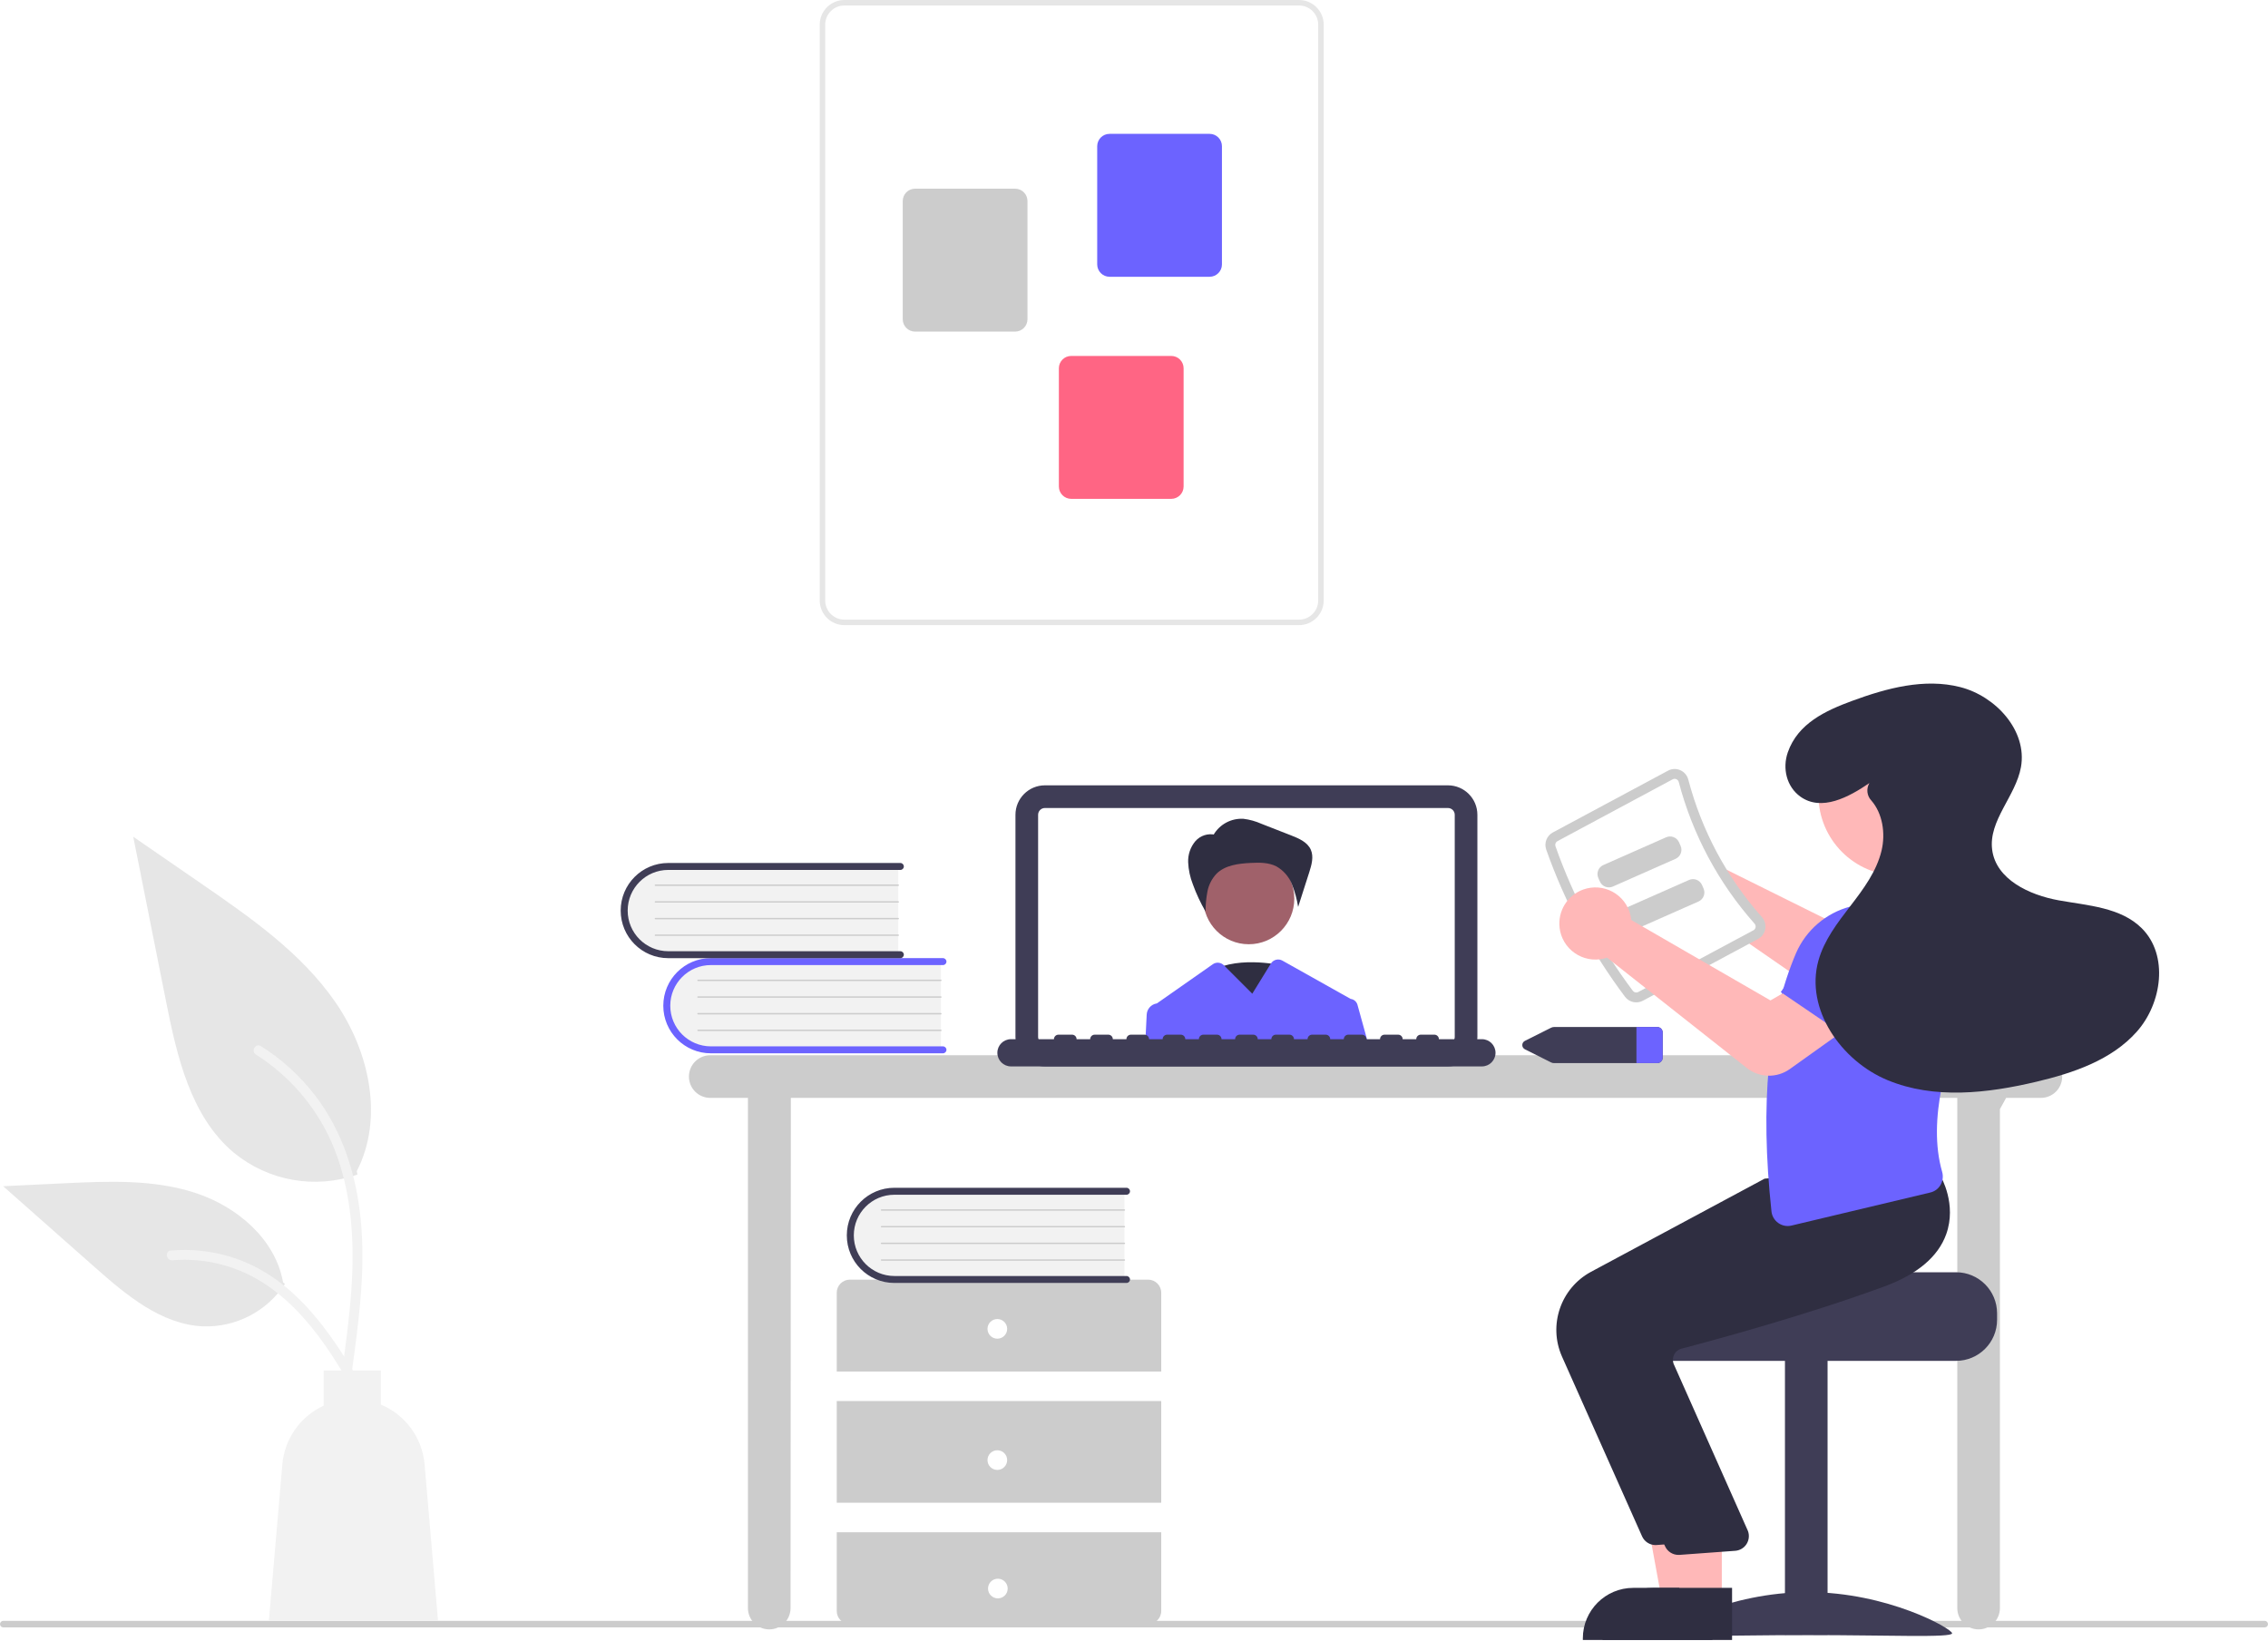
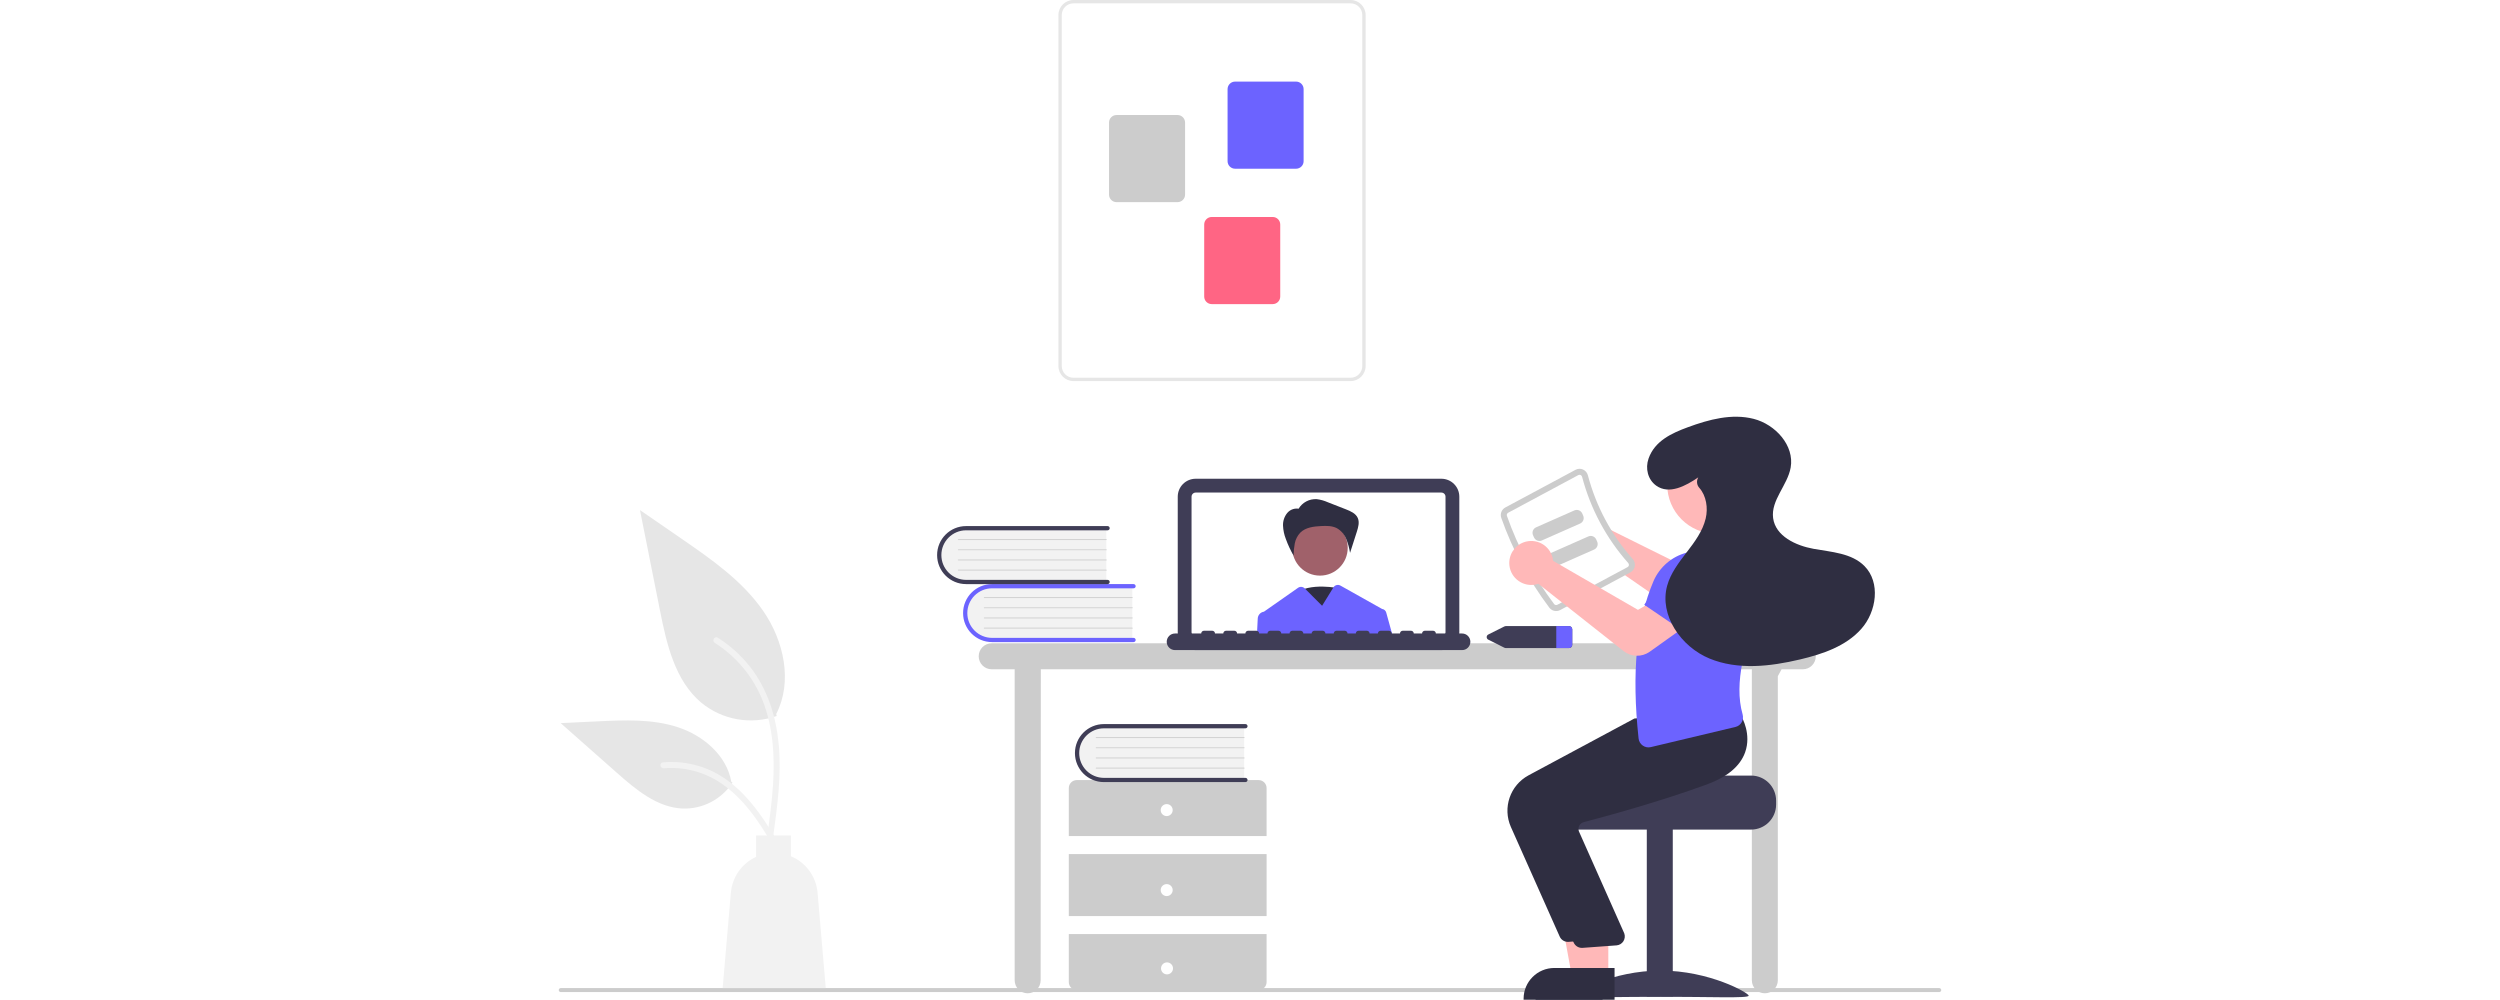
- <svg xmlns="http://www.w3.org/2000/svg" width="300pt" height="217pt" viewBox="0 0 300 217" version="1.1">
+ <svg xmlns="http://www.w3.org/2000/svg" width="600pt" height="240pt" viewBox="0 0 300 217" version="1.1">
  <g id="surface1">
    <path style=" stroke:none;fill-rule:nonzero;fill:rgb(80%,80%,80%);fill-opacity:1;" d="M 299.566 215.281 L 0.434 215.281 C 0.195 215.281 0 215.09 0 214.848 C 0 214.609 0.195 214.414 0.434 214.414 L 299.566 214.414 C 299.805 214.414 300 214.609 300 214.848 C 300 215.09 299.805 215.281 299.566 215.281 Z M 299.566 215.281 " />
    <path style=" stroke:none;fill-rule:nonzero;fill:rgb(80%,80%,80%);fill-opacity:1;" d="M 269.957 139.594 L 93.945 139.594 C 92.391 139.594 91.129 140.855 91.129 142.414 C 91.129 143.973 92.391 145.234 93.945 145.234 L 98.934 145.234 L 98.934 212.723 C 98.934 214.281 100.195 215.543 101.75 215.543 C 103.309 215.543 104.57 214.281 104.57 212.723 L 104.609 145.234 L 258.902 145.234 L 258.902 212.723 C 258.902 214.281 260.164 215.543 261.723 215.543 C 263.277 215.543 264.539 214.281 264.539 212.723 L 264.539 146.723 L 265.359 145.234 L 269.957 145.234 C 271.516 145.234 272.777 143.973 272.777 142.414 C 272.777 140.855 271.516 139.594 269.957 139.594 Z M 269.957 139.594 " />
    <path style=" stroke:none;fill-rule:nonzero;fill:rgb(24.706%,23.922%,33.725%);fill-opacity:1;" d="M 191.527 141.07 L 138.215 141.07 C 136.062 141.066 134.32 139.324 134.32 137.172 L 134.32 107.785 C 134.32 105.633 136.062 103.891 138.215 103.887 L 191.527 103.887 C 193.68 103.891 195.422 105.633 195.422 107.785 L 195.422 137.172 C 195.422 139.324 193.68 141.066 191.527 141.07 Z M 191.527 141.07 " />
    <path style=" stroke:none;fill-rule:nonzero;fill:rgb(100%,100%,100%);fill-opacity:1;" d="M 191.527 106.887 L 138.215 106.887 C 137.719 106.887 137.316 107.289 137.316 107.785 L 137.316 137.172 C 137.316 137.668 137.719 138.07 138.215 138.07 L 191.527 138.07 C 192.023 138.07 192.426 137.668 192.426 137.172 L 192.426 107.785 C 192.426 107.289 192.023 106.887 191.527 106.887 Z M 191.527 106.887 " />
    <path style=" stroke:none;fill-rule:nonzero;fill:rgb(18.431%,18.039%,25.49%);fill-opacity:1;" d="M 169.418 127.691 C 169.418 127.691 163.035 126.219 159.527 128.918 C 156.016 131.617 163.992 137.754 163.992 137.754 Z M 169.418 127.691 " />
    <path style=" stroke:none;fill-rule:nonzero;fill:rgb(62.745%,38.039%,41.569%);fill-opacity:1;" d="M 171.203 118.883 C 171.203 122.211 168.508 124.91 165.184 124.91 C 161.859 124.91 159.164 122.211 159.164 118.883 C 159.164 115.555 161.859 112.855 165.184 112.855 C 168.508 112.855 171.203 115.555 171.203 118.883 Z M 171.203 118.883 " />
    <path style=" stroke:none;fill-rule:nonzero;fill:rgb(18.431%,18.039%,25.49%);fill-opacity:1;" d="M 160.527 110.422 C 161.348 109.031 162.875 108.219 164.484 108.316 C 165.312 108.418 166.117 108.645 166.875 108.984 L 170.812 110.523 C 171.832 110.922 172.945 111.406 173.387 112.406 C 173.797 113.336 173.492 114.41 173.184 115.379 L 171.711 119.973 C 171.547 118.934 171.266 117.914 170.875 116.938 C 170.477 115.953 169.758 115.133 168.836 114.609 C 167.812 114.086 166.609 114.094 165.461 114.152 C 163.836 114.23 162.066 114.438 160.914 115.582 C 160.301 116.234 159.883 117.047 159.715 117.926 C 159.547 118.801 159.465 119.688 159.465 120.578 C 158.797 119.434 158.234 118.227 157.785 116.98 C 157.418 116.051 157.207 115.066 157.164 114.066 C 157.125 113.059 157.457 112.07 158.102 111.293 C 158.766 110.52 159.812 110.188 160.801 110.441 Z M 160.527 110.422 " />
    <path style=" stroke:none;fill-rule:nonzero;fill:rgb(42.353%,38.824%,100%);fill-opacity:1;" d="M 179.559 132.918 C 179.445 132.504 179.09 132.195 178.66 132.141 C 178.648 132.133 178.633 132.121 178.617 132.117 L 169.629 127.074 C 169.098 126.773 168.422 126.949 168.102 127.469 L 165.645 131.453 L 161.941 127.746 L 161.883 127.688 C 161.488 127.293 160.871 127.238 160.418 127.559 L 153.031 132.734 C 153.02 132.734 153.004 132.742 152.992 132.742 C 152.266 132.863 151.719 133.473 151.68 134.211 L 151.488 138.07 L 180.984 138.07 Z M 179.559 132.918 " />
    <path style=" stroke:none;fill-rule:nonzero;fill:rgb(24.706%,23.922%,33.725%);fill-opacity:1;" d="M 196.023 137.469 L 190.332 137.469 C 190.332 137.141 190.062 136.871 189.73 136.871 L 187.934 136.871 C 187.605 136.871 187.336 137.141 187.336 137.469 L 185.539 137.469 C 185.539 137.141 185.27 136.871 184.941 136.871 L 183.141 136.871 C 182.812 136.871 182.543 137.141 182.543 137.469 L 180.746 137.469 C 180.746 137.141 180.477 136.871 180.148 136.871 L 178.352 136.871 C 178.02 136.871 177.75 137.141 177.75 137.469 L 175.953 137.469 C 175.953 137.141 175.688 136.871 175.355 136.871 L 173.559 136.871 C 173.227 136.871 172.957 137.141 172.957 137.469 L 171.16 137.469 C 171.16 137.141 170.895 136.871 170.562 136.871 L 168.766 136.871 C 168.434 136.871 168.168 137.141 168.168 137.469 L 166.367 137.469 C 166.367 137.141 166.102 136.871 165.77 136.871 L 163.973 136.871 C 163.641 136.871 163.375 137.141 163.375 137.469 L 161.578 137.469 C 161.578 137.141 161.309 136.871 160.977 136.871 L 159.18 136.871 C 158.848 136.871 158.582 137.141 158.582 137.469 L 156.785 137.469 C 156.785 137.141 156.516 136.871 156.184 136.871 L 154.387 136.871 C 154.059 136.871 153.789 137.141 153.789 137.469 L 151.992 137.469 C 151.992 137.141 151.723 136.871 151.395 136.871 L 149.594 136.871 C 149.266 136.871 148.996 137.141 148.996 137.469 L 147.199 137.469 C 147.199 137.141 146.93 136.871 146.602 136.871 L 144.805 136.871 C 144.473 136.871 144.203 137.141 144.203 137.469 L 142.406 137.469 C 142.406 137.141 142.137 136.871 141.809 136.871 L 140.012 136.871 C 139.68 136.871 139.41 137.141 139.41 137.469 L 133.719 137.469 C 132.73 137.473 131.926 138.277 131.926 139.27 C 131.926 140.262 132.73 141.066 133.719 141.07 L 196.023 141.07 C 197.016 141.07 197.82 140.262 197.82 139.27 C 197.82 138.277 197.016 137.469 196.023 137.469 Z M 196.023 137.469 " />
    <path style=" stroke:none;fill-rule:nonzero;fill:rgb(94.902%,94.902%,94.902%);fill-opacity:1;" d="M 124.457 127.023 L 124.457 138.969 L 94.559 138.969 C 92.379 139.043 90.328 137.922 89.215 136.043 C 88.102 134.164 88.102 131.828 89.215 129.949 C 90.328 128.066 92.379 126.945 94.559 127.023 Z M 124.457 127.023 " />
    <path style=" stroke:none;fill-rule:nonzero;fill:rgb(42.353%,38.824%,100%);fill-opacity:1;" d="M 125.191 138.875 C 125.191 139.129 124.984 139.336 124.73 139.336 L 94.027 139.336 C 90.555 139.336 87.738 136.52 87.738 133.043 C 87.738 129.566 90.555 126.746 94.027 126.746 L 124.73 126.746 C 124.984 126.746 125.191 126.953 125.191 127.207 C 125.191 127.461 124.984 127.664 124.73 127.664 L 94.027 127.664 C 91.062 127.668 88.66 130.074 88.66 133.043 C 88.66 136.008 91.062 138.414 94.027 138.418 L 124.73 138.418 C 124.984 138.418 125.191 138.621 125.191 138.875 Z M 125.191 138.875 " />
    <path style=" stroke:none;fill-rule:nonzero;fill:rgb(80%,80%,80%);fill-opacity:1;" d="M 124.457 129.777 L 92.328 129.777 C 92.297 129.781 92.266 129.762 92.25 129.734 C 92.23 129.703 92.23 129.668 92.25 129.641 C 92.266 129.613 92.297 129.594 92.328 129.594 L 124.457 129.594 C 124.508 129.598 124.547 129.637 124.547 129.688 C 124.547 129.738 124.508 129.777 124.457 129.777 Z M 124.457 129.777 " />
    <path style=" stroke:none;fill-rule:nonzero;fill:rgb(80%,80%,80%);fill-opacity:1;" d="M 124.457 131.984 L 92.328 131.984 C 92.297 131.984 92.266 131.969 92.25 131.938 C 92.23 131.91 92.23 131.875 92.25 131.848 C 92.266 131.816 92.297 131.801 92.328 131.801 L 124.457 131.801 C 124.508 131.801 124.547 131.844 124.547 131.895 C 124.547 131.941 124.508 131.984 124.457 131.984 Z M 124.457 131.984 " />
    <path style=" stroke:none;fill-rule:nonzero;fill:rgb(80%,80%,80%);fill-opacity:1;" d="M 124.457 134.191 L 92.328 134.191 C 92.297 134.191 92.266 134.172 92.25 134.145 C 92.23 134.117 92.23 134.082 92.25 134.051 C 92.266 134.023 92.297 134.008 92.328 134.008 L 124.457 134.008 C 124.508 134.008 124.547 134.047 124.547 134.098 C 124.547 134.148 124.508 134.191 124.457 134.191 Z M 124.457 134.191 " />
    <path style=" stroke:none;fill-rule:nonzero;fill:rgb(80%,80%,80%);fill-opacity:1;" d="M 124.457 136.395 L 92.328 136.395 C 92.297 136.395 92.266 136.379 92.25 136.352 C 92.23 136.32 92.23 136.285 92.25 136.258 C 92.266 136.23 92.297 136.211 92.328 136.211 L 124.457 136.211 C 124.508 136.211 124.547 136.254 124.547 136.305 C 124.547 136.355 124.508 136.395 124.457 136.395 Z M 124.457 136.395 " />
    <path style=" stroke:none;fill-rule:nonzero;fill:rgb(94.902%,94.902%,94.902%);fill-opacity:1;" d="M 118.82 114.438 L 118.82 126.383 L 88.922 126.383 C 86.742 126.457 84.695 125.336 83.582 123.457 C 82.469 121.578 82.469 119.242 83.582 117.359 C 84.695 115.48 86.742 114.359 88.922 114.438 Z M 118.82 114.438 " />
    <path style=" stroke:none;fill-rule:nonzero;fill:rgb(24.706%,23.922%,33.725%);fill-opacity:1;" d="M 119.555 126.289 C 119.555 126.543 119.348 126.75 119.098 126.75 L 88.391 126.75 C 84.918 126.75 82.102 123.934 82.102 120.457 C 82.102 116.98 84.918 114.16 88.391 114.16 L 119.098 114.16 C 119.348 114.16 119.555 114.367 119.555 114.621 C 119.555 114.875 119.348 115.078 119.098 115.078 L 88.391 115.078 C 85.426 115.082 83.027 117.488 83.027 120.457 C 83.027 123.422 85.426 125.828 88.391 125.832 L 119.098 125.832 C 119.348 125.832 119.555 126.035 119.555 126.289 Z M 119.555 126.289 " />
    <path style=" stroke:none;fill-rule:nonzero;fill:rgb(80%,80%,80%);fill-opacity:1;" d="M 118.82 117.191 L 86.691 117.191 C 86.66 117.195 86.629 117.176 86.613 117.148 C 86.598 117.117 86.598 117.082 86.613 117.055 C 86.629 117.027 86.66 117.008 86.691 117.008 L 118.82 117.008 C 118.871 117.008 118.91 117.051 118.91 117.102 C 118.91 117.152 118.871 117.191 118.82 117.191 Z M 118.82 117.191 " />
    <path style=" stroke:none;fill-rule:nonzero;fill:rgb(80%,80%,80%);fill-opacity:1;" d="M 118.82 119.398 L 86.691 119.398 C 86.66 119.398 86.629 119.383 86.613 119.352 C 86.598 119.324 86.598 119.289 86.613 119.262 C 86.629 119.23 86.66 119.215 86.691 119.215 L 118.82 119.215 C 118.871 119.215 118.91 119.258 118.91 119.309 C 118.91 119.355 118.871 119.398 118.82 119.398 Z M 118.82 119.398 " />
    <path style=" stroke:none;fill-rule:nonzero;fill:rgb(80%,80%,80%);fill-opacity:1;" d="M 118.82 121.605 L 86.691 121.605 C 86.66 121.605 86.629 121.586 86.613 121.559 C 86.598 121.531 86.598 121.496 86.613 121.465 C 86.629 121.438 86.66 121.422 86.691 121.422 L 118.82 121.422 C 118.871 121.422 118.91 121.461 118.91 121.512 C 118.91 121.562 118.871 121.605 118.82 121.605 Z M 118.82 121.605 " />
    <path style=" stroke:none;fill-rule:nonzero;fill:rgb(80%,80%,80%);fill-opacity:1;" d="M 118.82 123.809 L 86.691 123.809 C 86.66 123.809 86.629 123.793 86.613 123.766 C 86.598 123.734 86.598 123.699 86.613 123.672 C 86.629 123.645 86.66 123.625 86.691 123.625 L 118.82 123.625 C 118.871 123.625 118.91 123.668 118.91 123.719 C 118.91 123.77 118.871 123.809 118.82 123.809 Z M 118.82 123.809 " />
    <path style=" stroke:none;fill-rule:nonzero;fill:rgb(80%,80%,80%);fill-opacity:1;" d="M 153.602 181.43 L 153.602 171.016 C 153.602 170.055 152.824 169.277 151.867 169.277 L 112.414 169.277 C 111.457 169.277 110.68 170.055 110.68 171.016 L 110.68 181.43 Z M 153.602 181.43 " />
    <path style=" stroke:none;fill-rule:nonzero;fill:rgb(80%,80%,80%);fill-opacity:1;" d="M 110.68 185.336 L 153.602 185.336 L 153.602 198.789 L 110.68 198.789 Z M 110.68 185.336 " />
    <path style=" stroke:none;fill-rule:nonzero;fill:rgb(80%,80%,80%);fill-opacity:1;" d="M 110.68 202.695 L 110.68 213.113 C 110.68 214.07 111.457 214.848 112.414 214.848 L 151.867 214.848 C 152.824 214.848 153.602 214.07 153.602 213.113 L 153.602 202.695 Z M 110.68 202.695 " />
    <path style=" stroke:none;fill-rule:nonzero;fill:rgb(100%,100%,100%);fill-opacity:1;" d="M 133.223 175.789 C 133.223 176.508 132.641 177.09 131.922 177.09 C 131.203 177.09 130.621 176.508 130.621 175.789 C 130.621 175.07 131.203 174.488 131.922 174.488 C 132.641 174.488 133.223 175.07 133.223 175.789 Z M 133.223 175.789 " />
    <path style=" stroke:none;fill-rule:nonzero;fill:rgb(100%,100%,100%);fill-opacity:1;" d="M 133.223 193.148 C 133.223 193.867 132.641 194.449 131.922 194.449 C 131.203 194.449 130.621 193.867 130.621 193.148 C 130.621 192.43 131.203 191.848 131.922 191.848 C 132.641 191.848 133.223 192.43 133.223 193.148 Z M 133.223 193.148 " />
    <path style=" stroke:none;fill-rule:nonzero;fill:rgb(100%,100%,100%);fill-opacity:1;" d="M 133.293 210.141 C 133.293 210.859 132.711 211.441 131.992 211.441 C 131.273 211.441 130.691 210.859 130.691 210.141 C 130.691 209.422 131.273 208.84 131.992 208.84 C 132.711 208.84 133.293 209.422 133.293 210.141 Z M 133.293 210.141 " />
    <path style=" stroke:none;fill-rule:nonzero;fill:rgb(94.902%,94.902%,94.902%);fill-opacity:1;" d="M 148.734 157.402 L 148.734 169.348 L 118.836 169.348 C 116.656 169.426 114.605 168.305 113.492 166.422 C 112.379 164.543 112.379 162.207 113.492 160.328 C 114.605 158.449 116.656 157.328 118.836 157.402 Z M 148.734 157.402 " />
    <path style=" stroke:none;fill-rule:nonzero;fill:rgb(24.706%,23.922%,33.725%);fill-opacity:1;" d="M 149.469 169.258 C 149.469 169.512 149.262 169.715 149.008 169.715 L 118.305 169.715 C 114.828 169.719 112.012 166.898 112.012 163.422 C 112.012 159.941 114.828 157.125 118.305 157.125 L 149.008 157.125 C 149.262 157.125 149.469 157.332 149.469 157.586 C 149.469 157.84 149.262 158.047 149.008 158.047 L 118.305 158.047 C 115.34 158.047 112.938 160.453 112.938 163.422 C 112.938 166.387 115.34 168.793 118.305 168.797 L 149.008 168.797 C 149.262 168.797 149.469 169.004 149.469 169.258 Z M 149.469 169.258 " />
    <path style=" stroke:none;fill-rule:nonzero;fill:rgb(80%,80%,80%);fill-opacity:1;" d="M 148.734 160.16 L 116.605 160.16 C 116.574 160.16 116.543 160.141 116.527 160.113 C 116.508 160.086 116.508 160.051 116.527 160.02 C 116.543 159.992 116.574 159.977 116.605 159.977 L 148.734 159.977 C 148.785 159.977 148.824 160.016 148.824 160.066 C 148.824 160.117 148.785 160.16 148.734 160.16 Z M 148.734 160.16 " />
    <path style=" stroke:none;fill-rule:nonzero;fill:rgb(80%,80%,80%);fill-opacity:1;" d="M 148.734 162.363 L 116.605 162.363 C 116.574 162.363 116.543 162.348 116.527 162.32 C 116.508 162.289 116.508 162.254 116.527 162.227 C 116.543 162.199 116.574 162.18 116.605 162.18 L 148.734 162.18 C 148.785 162.18 148.824 162.223 148.824 162.273 C 148.824 162.324 148.785 162.363 148.734 162.363 Z M 148.734 162.363 " />
    <path style=" stroke:none;fill-rule:nonzero;fill:rgb(80%,80%,80%);fill-opacity:1;" d="M 148.734 164.57 L 116.605 164.57 C 116.574 164.57 116.543 164.555 116.527 164.523 C 116.508 164.496 116.508 164.461 116.527 164.434 C 116.543 164.402 116.574 164.387 116.605 164.387 L 148.734 164.387 C 148.785 164.387 148.824 164.426 148.824 164.477 C 148.824 164.527 148.785 164.57 148.734 164.57 Z M 148.734 164.57 " />
    <path style=" stroke:none;fill-rule:nonzero;fill:rgb(80%,80%,80%);fill-opacity:1;" d="M 148.734 166.777 L 116.605 166.777 C 116.574 166.777 116.543 166.758 116.527 166.73 C 116.508 166.703 116.508 166.664 116.527 166.637 C 116.543 166.609 116.574 166.59 116.605 166.59 L 148.734 166.59 C 148.785 166.594 148.824 166.633 148.824 166.684 C 148.824 166.734 148.785 166.773 148.734 166.777 Z M 148.734 166.777 " />
    <path style=" stroke:none;fill-rule:nonzero;fill:rgb(90.196%,90.196%,90.196%);fill-opacity:1;" d="M 108.43 79.43 L 108.43 3.266 C 108.43 1.461 109.891 0.004 111.691 0 L 171.832 0 C 173.633 0.004 175.09 1.461 175.094 3.266 L 175.094 79.43 C 175.09 81.234 173.633 82.695 171.832 82.695 L 111.691 82.695 C 109.891 82.695 108.43 81.234 108.43 79.43 Z M 111.691 0.727 C 110.289 0.727 109.156 1.863 109.152 3.266 L 109.152 79.43 C 109.156 80.832 110.289 81.969 111.691 81.969 L 171.832 81.969 C 173.234 81.969 174.367 80.832 174.367 79.43 L 174.367 3.266 C 174.367 1.863 173.234 0.727 171.832 0.727 Z M 111.691 0.727 " />
    <path style=" stroke:none;fill-rule:nonzero;fill:rgb(42.353%,38.824%,100%);fill-opacity:1;" d="M 145.133 34.98 L 145.133 19.34 C 145.137 18.438 145.863 17.707 146.766 17.707 L 160.004 17.707 C 160.902 17.707 161.633 18.438 161.633 19.34 L 161.633 34.98 C 161.633 35.879 160.902 36.609 160.004 36.613 L 146.766 36.613 C 145.863 36.609 145.137 35.879 145.133 34.98 Z M 145.133 34.98 " />
    <path style=" stroke:none;fill-rule:nonzero;fill:rgb(80%,80%,80%);fill-opacity:1;" d="M 119.41 42.234 L 119.41 26.594 C 119.41 25.691 120.141 24.961 121.039 24.961 L 134.277 24.961 C 135.18 24.961 135.91 25.691 135.91 26.594 L 135.91 42.234 C 135.91 43.133 135.18 43.863 134.277 43.867 L 121.039 43.867 C 120.141 43.863 119.41 43.133 119.41 42.234 Z M 119.41 42.234 " />
    <path style=" stroke:none;fill-rule:nonzero;fill:rgb(100%,39.608%,51.765%);fill-opacity:1;" d="M 140.062 64.359 L 140.062 48.719 C 140.062 47.816 140.793 47.086 141.691 47.086 L 154.93 47.086 C 155.832 47.086 156.559 47.816 156.562 48.719 L 156.562 64.359 C 156.559 65.258 155.832 65.988 154.93 65.992 L 141.691 65.992 C 140.793 65.988 140.062 65.258 140.062 64.359 Z M 140.062 64.359 " />
    <path style=" stroke:none;fill-rule:nonzero;fill:rgb(24.706%,23.922%,33.725%);fill-opacity:1;" d="M 219.176 135.859 L 205.555 135.859 C 205.426 135.859 205.297 135.891 205.18 135.949 L 201.742 137.672 C 201.512 137.77 201.359 137.996 201.359 138.246 C 201.359 138.5 201.512 138.727 201.742 138.824 L 205.18 140.547 C 205.297 140.605 205.426 140.637 205.555 140.633 L 219.176 140.633 C 219.566 140.656 219.902 140.363 219.93 139.969 L 219.93 136.523 C 219.902 136.133 219.566 135.84 219.176 135.859 Z M 219.176 135.859 " />
    <path style=" stroke:none;fill-rule:nonzero;fill:rgb(42.353%,38.824%,100%);fill-opacity:1;" d="M 219.93 136.523 L 219.93 139.969 C 219.902 140.363 219.566 140.656 219.176 140.633 L 216.461 140.633 L 216.461 135.859 L 219.176 135.859 C 219.566 135.84 219.902 136.133 219.93 136.523 Z M 219.93 136.523 " />
    <path style=" stroke:none;fill-rule:nonzero;fill:rgb(100%,72.157%,72.157%);fill-opacity:1;" d="M 219.07 110.082 C 220.32 109.543 221.738 109.562 222.973 110.133 C 224.203 110.707 225.133 111.781 225.527 113.082 C 225.59 113.285 225.633 113.496 225.668 113.703 L 244.715 123.16 L 249.121 120.234 L 254.609 126.559 L 247.875 132.031 C 246.215 133.371 243.871 133.461 242.109 132.254 L 222.785 118.875 C 222.641 118.934 222.492 118.988 222.344 119.035 C 221.043 119.43 219.637 119.246 218.477 118.539 C 217.316 117.828 216.516 116.656 216.27 115.32 C 216.234 115.125 216.211 114.934 216.199 114.738 C 216.09 112.738 217.234 110.879 219.07 110.082 Z M 219.07 110.082 " />
    <path style=" stroke:none;fill-rule:nonzero;fill:rgb(24.706%,23.922%,33.725%);fill-opacity:1;" d="M 258.746 168.301 L 237.934 168.301 C 237.934 168.902 216.48 169.387 216.48 169.387 C 216.145 169.641 215.84 169.93 215.566 170.254 C 214.754 171.227 214.309 172.457 214.309 173.727 L 214.309 174.594 C 214.312 177.59 216.738 180.02 219.73 180.02 L 258.746 180.02 C 261.738 180.016 264.164 177.59 264.164 174.594 L 264.164 173.727 C 264.16 170.73 261.738 168.305 258.746 168.301 Z M 258.746 168.301 " />
    <path style=" stroke:none;fill-rule:nonzero;fill:rgb(24.706%,23.922%,33.725%);fill-opacity:1;" d="M 241.742 216.262 L 236.105 216.262 L 236.105 179.805 L 241.742 179.805 Z M 241.742 216.262 " />
    <path style=" stroke:none;fill-rule:nonzero;fill:rgb(24.706%,23.922%,33.725%);fill-opacity:1;" d="M 220.066 216.062 C 220.066 216.672 228.605 216.297 239.141 216.297 C 249.676 216.297 258.215 216.672 258.215 216.062 C 258.215 215.453 249.676 210.617 239.141 210.617 C 228.605 210.617 220.066 215.453 220.066 216.062 Z M 220.066 216.062 " />
    <path style=" stroke:none;fill-rule:nonzero;fill:rgb(100%,72.157%,72.157%);fill-opacity:1;" d="M 225.152 211.789 L 219.84 211.789 L 217.309 197.988 L 225.152 197.988 Z M 225.152 211.789 " />
    <path style=" stroke:none;fill-rule:nonzero;fill:rgb(18.431%,18.039%,25.49%);fill-opacity:1;" d="M 226.508 216.945 L 209.371 216.945 L 209.371 216.73 C 209.371 213.039 212.359 210.051 216.043 210.051 L 226.508 210.051 Z M 226.508 216.945 " />
    <path style=" stroke:none;fill-rule:nonzero;fill:rgb(18.431%,18.039%,25.49%);fill-opacity:1;" d="M 217.203 203.23 L 206.609 179.445 C 204.773 175.289 206.438 170.418 210.43 168.254 L 233.414 155.918 L 243.902 155.023 L 253.574 154.145 L 253.645 154.262 C 253.734 154.414 255.812 158.008 254.41 161.953 C 253.34 164.945 250.566 167.281 246.164 168.898 C 235.883 172.672 224.008 175.898 219.379 177.109 C 218.965 177.215 218.613 177.492 218.418 177.871 C 218.223 178.246 218.191 178.688 218.332 179.086 L 228.176 201.227 C 228.387 201.797 228.316 202.43 227.996 202.941 C 227.672 203.453 227.129 203.789 226.527 203.844 L 219.172 204.379 C 219.109 204.387 219.047 204.391 218.984 204.391 C 218.215 204.387 217.516 203.934 217.203 203.23 Z M 217.203 203.23 " />
    <path style=" stroke:none;fill-rule:nonzero;fill:rgb(100%,72.157%,72.157%);fill-opacity:1;" d="M 227.754 211.789 L 222.441 211.789 L 219.91 197.988 L 227.754 197.988 Z M 227.754 211.789 " />
    <path style=" stroke:none;fill-rule:nonzero;fill:rgb(18.431%,18.039%,25.49%);fill-opacity:1;" d="M 229.109 216.945 L 211.973 216.945 L 211.973 216.73 C 211.973 213.039 214.957 210.051 218.645 210.051 L 229.109 210.051 Z M 229.109 216.945 " />
    <path style=" stroke:none;fill-rule:nonzero;fill:rgb(18.431%,18.039%,25.49%);fill-opacity:1;" d="M 220.238 204.535 L 209.645 180.746 C 207.809 176.59 209.473 171.719 213.465 169.555 L 236.449 157.219 L 246.938 156.324 L 256.609 155.445 L 256.68 155.562 C 256.77 155.715 258.848 159.312 257.441 163.254 C 256.375 166.246 253.602 168.582 249.199 170.199 C 238.918 173.973 227.039 177.199 222.41 178.41 C 221.996 178.516 221.648 178.793 221.453 179.176 C 221.258 179.551 221.227 179.988 221.367 180.391 L 231.211 202.527 C 231.422 203.098 231.352 203.73 231.031 204.246 C 230.707 204.758 230.164 205.09 229.559 205.145 L 222.203 205.684 C 222.145 205.688 222.082 205.691 222.02 205.691 C 221.25 205.691 220.551 205.238 220.238 204.535 Z M 220.238 204.535 " />
    <path style=" stroke:none;fill-rule:nonzero;fill:rgb(80%,80%,80%);fill-opacity:1;" d="M 214.957 131.867 C 210.504 125.938 206.984 119.363 204.52 112.367 C 204.227 111.504 204.598 110.555 205.402 110.121 L 220.637 101.949 C 221.137 101.676 221.734 101.652 222.254 101.883 C 222.781 102.113 223.176 102.574 223.32 103.133 C 225.094 109.875 228.426 116.102 233.051 121.312 C 233.438 121.742 233.602 122.328 233.5 122.895 C 233.402 123.457 233.051 123.941 232.551 124.207 L 217.316 132.379 C 216.508 132.809 215.512 132.594 214.957 131.867 Z M 214.957 131.867 " />
    <path style=" stroke:none;fill-rule:nonzero;fill:rgb(100%,100%,100%);fill-opacity:1;" d="M 215.996 131.086 C 216.164 131.297 216.461 131.359 216.699 131.23 L 231.938 123.059 C 232.086 122.98 232.191 122.836 232.219 122.668 C 232.25 122.492 232.199 122.312 232.078 122.18 C 227.32 116.816 223.887 110.402 222.062 103.465 C 222.02 103.289 221.898 103.145 221.734 103.074 C 221.578 103.004 221.398 103.012 221.25 103.094 L 206.016 111.27 C 205.777 111.398 205.664 111.676 205.746 111.934 C 208.168 118.805 211.625 125.262 215.996 131.086 Z M 215.996 131.086 " />
    <path style=" stroke:none;fill-rule:nonzero;fill:rgb(42.353%,38.824%,100%);fill-opacity:1;" d="M 265.574 129.688 L 253.641 134.227 L 250.73 126.125 C 249.93 123.906 250.848 121.43 252.898 120.266 C 254.973 119.09 257.598 119.602 259.082 121.477 Z M 265.574 129.688 " />
    <path style=" stroke:none;fill-rule:nonzero;fill:rgb(42.353%,38.824%,100%);fill-opacity:1;" d="M 235.223 161.785 C 234.715 161.426 234.387 160.867 234.32 160.246 C 232.793 145.965 233.855 134.785 237.574 126.074 C 238.902 123.031 241.547 120.766 244.758 119.922 L 254.402 119.434 L 254.453 119.457 C 258.922 121.648 261.426 126.516 260.617 131.434 C 257.516 139.617 254.918 148.141 256.898 155.02 C 257.066 155.598 256.988 156.223 256.688 156.746 C 256.395 157.254 255.906 157.617 255.336 157.75 L 236.965 162.125 C 236.363 162.27 235.73 162.145 235.223 161.785 Z M 235.223 161.785 " />
    <path style=" stroke:none;fill-rule:nonzero;fill:rgb(100%,72.157%,72.157%);fill-opacity:1;" d="M 261.832 105.168 C 261.832 111.055 257.062 115.828 251.184 115.828 C 245.301 115.828 240.535 111.055 240.535 105.168 C 240.535 99.281 245.301 94.508 251.184 94.508 C 257.062 94.508 261.832 99.281 261.832 105.168 Z M 261.832 105.168 " />
    <path style=" stroke:none;fill-rule:nonzero;fill:rgb(80%,80%,80%);fill-opacity:1;" d="M 221.637 113.609 L 213.34 117.277 C 212.684 117.566 211.914 117.27 211.625 116.613 L 211.418 116.148 C 211.129 115.488 211.426 114.723 212.082 114.43 L 220.383 110.762 C 221.039 110.473 221.805 110.77 222.098 111.43 L 222.301 111.895 C 222.59 112.551 222.293 113.32 221.637 113.609 Z M 221.637 113.609 " />
    <path style=" stroke:none;fill-rule:nonzero;fill:rgb(80%,80%,80%);fill-opacity:1;" d="M 224.672 119.254 L 216.375 122.922 C 215.715 123.211 214.949 122.91 214.66 122.254 L 214.453 121.789 C 214.164 121.133 214.461 120.363 215.117 120.074 L 223.418 116.406 C 224.074 116.117 224.84 116.414 225.133 117.07 L 225.336 117.535 C 225.625 118.195 225.328 118.961 224.672 119.254 Z M 224.672 119.254 " />
    <path style=" stroke:none;fill-rule:nonzero;fill:rgb(100%,72.157%,72.157%);fill-opacity:1;" d="M 231.07 141.289 L 212.57 126.68 C 212.422 126.73 212.273 126.773 212.121 126.812 C 210.801 127.121 209.41 126.855 208.301 126.078 C 207.18 125.301 206.449 124.078 206.293 122.723 C 206.039 120.516 207.332 118.426 209.418 117.672 C 210.699 117.211 212.113 117.32 213.305 117.969 C 214.5 118.617 215.363 119.746 215.672 121.07 C 215.719 121.281 215.754 121.488 215.773 121.703 L 234.188 132.34 L 238.773 129.695 L 243.848 136.352 L 236.734 141.43 C 235.023 142.641 232.723 142.582 231.07 141.289 Z M 231.07 141.289 " />
    <path style=" stroke:none;fill-rule:nonzero;fill:rgb(42.353%,38.824%,100%);fill-opacity:1;" d="M 246.105 138.422 L 235.551 131.238 L 240.512 124.203 C 241.871 122.273 244.422 121.609 246.551 122.625 C 248.703 123.652 249.789 126.098 249.105 128.387 Z M 246.105 138.422 " />
    <path style=" stroke:none;fill-rule:nonzero;fill:rgb(18.431%,18.039%,25.49%);fill-opacity:1;" d="M 247.281 103.582 C 244.543 105.457 240.949 107.383 238.152 105.387 C 236.32 104.074 235.742 101.648 236.484 99.516 C 237.824 95.684 241.5 94 245.016 92.707 C 249.59 91.023 254.566 89.688 259.285 90.891 C 264.004 92.094 268.176 96.668 267.324 101.469 C 266.637 105.328 263 108.539 263.516 112.426 C 264.035 116.34 268.43 118.398 272.309 119.098 C 276.188 119.797 280.527 120.02 283.316 122.809 C 286.871 126.367 285.984 132.727 282.637 136.484 C 279.293 140.242 274.242 141.945 269.348 143.102 C 262.867 144.637 255.855 145.441 249.695 142.895 C 243.539 140.352 238.746 133.496 240.531 127.074 C 241.285 124.359 243.059 122.066 244.773 119.832 C 246.492 117.598 248.227 115.262 248.883 112.523 C 249.426 110.238 249.023 107.59 247.512 105.875 C 246.945 105.262 246.844 104.352 247.254 103.625 Z M 247.281 103.582 " />
    <path style=" stroke:none;fill-rule:nonzero;fill:rgb(90.196%,90.196%,90.196%);fill-opacity:1;" d="M 47.285 155.371 C 41.707 157.336 35.508 156.242 30.934 152.488 C 25.203 147.676 23.41 139.746 21.949 132.402 C 20.508 125.164 19.066 117.926 17.625 110.688 L 26.676 116.926 C 33.18 121.41 39.836 126.039 44.34 132.539 C 48.848 139.035 50.812 147.902 47.191 154.934 " />
    <path style=" stroke:none;fill-rule:nonzero;fill:rgb(94.902%,94.902%,94.902%);fill-opacity:1;" d="M 46.512 181.664 C 47.43 174.984 48.371 168.219 47.727 161.469 C 47.156 155.477 45.328 149.621 41.609 144.82 C 39.637 142.277 37.234 140.098 34.512 138.383 C 33.801 137.934 33.148 139.059 33.855 139.504 C 38.566 142.484 42.211 146.887 44.262 152.074 C 46.523 157.84 46.891 164.129 46.5 170.254 C 46.262 173.961 45.762 177.641 45.258 181.316 C 45.176 181.66 45.375 182.012 45.711 182.117 C 46.059 182.211 46.414 182.008 46.512 181.664 Z M 46.512 181.664 " />
    <path style=" stroke:none;fill-rule:nonzero;fill:rgb(90.196%,90.196%,90.196%);fill-opacity:1;" d="M 37.691 169.844 C 35.297 173.488 31.18 175.613 26.828 175.457 C 21.332 175.195 16.746 171.355 12.621 167.707 L 0.414 156.918 L 8.492 156.531 C 14.301 156.254 20.262 155.992 25.793 157.789 C 31.328 159.582 36.43 163.898 37.441 169.629 " />
    <path style=" stroke:none;fill-rule:nonzero;fill:rgb(94.902%,94.902%,94.902%);fill-opacity:1;" d="M 49.102 185.5 C 44.691 177.691 39.578 169.016 30.445 166.242 C 27.902 165.473 25.238 165.199 22.598 165.43 C 21.762 165.504 21.973 166.789 22.805 166.715 C 27.234 166.348 31.656 167.52 35.324 170.031 C 38.855 172.438 41.605 175.785 43.934 179.332 C 45.359 181.504 46.637 183.77 47.914 186.031 C 48.32 186.754 49.512 186.234 49.102 185.5 Z M 49.102 185.5 " />
    <path style=" stroke:none;fill-rule:nonzero;fill:rgb(94.902%,94.902%,94.902%);fill-opacity:1;" d="M 56.164 193.719 C 55.859 190.207 53.629 187.156 50.379 185.805 L 50.379 181.293 L 42.816 181.293 L 42.816 185.949 C 39.727 187.363 37.641 190.332 37.348 193.719 L 35.566 214.414 L 57.941 214.414 Z M 56.164 193.719 " />
  </g>
</svg>
